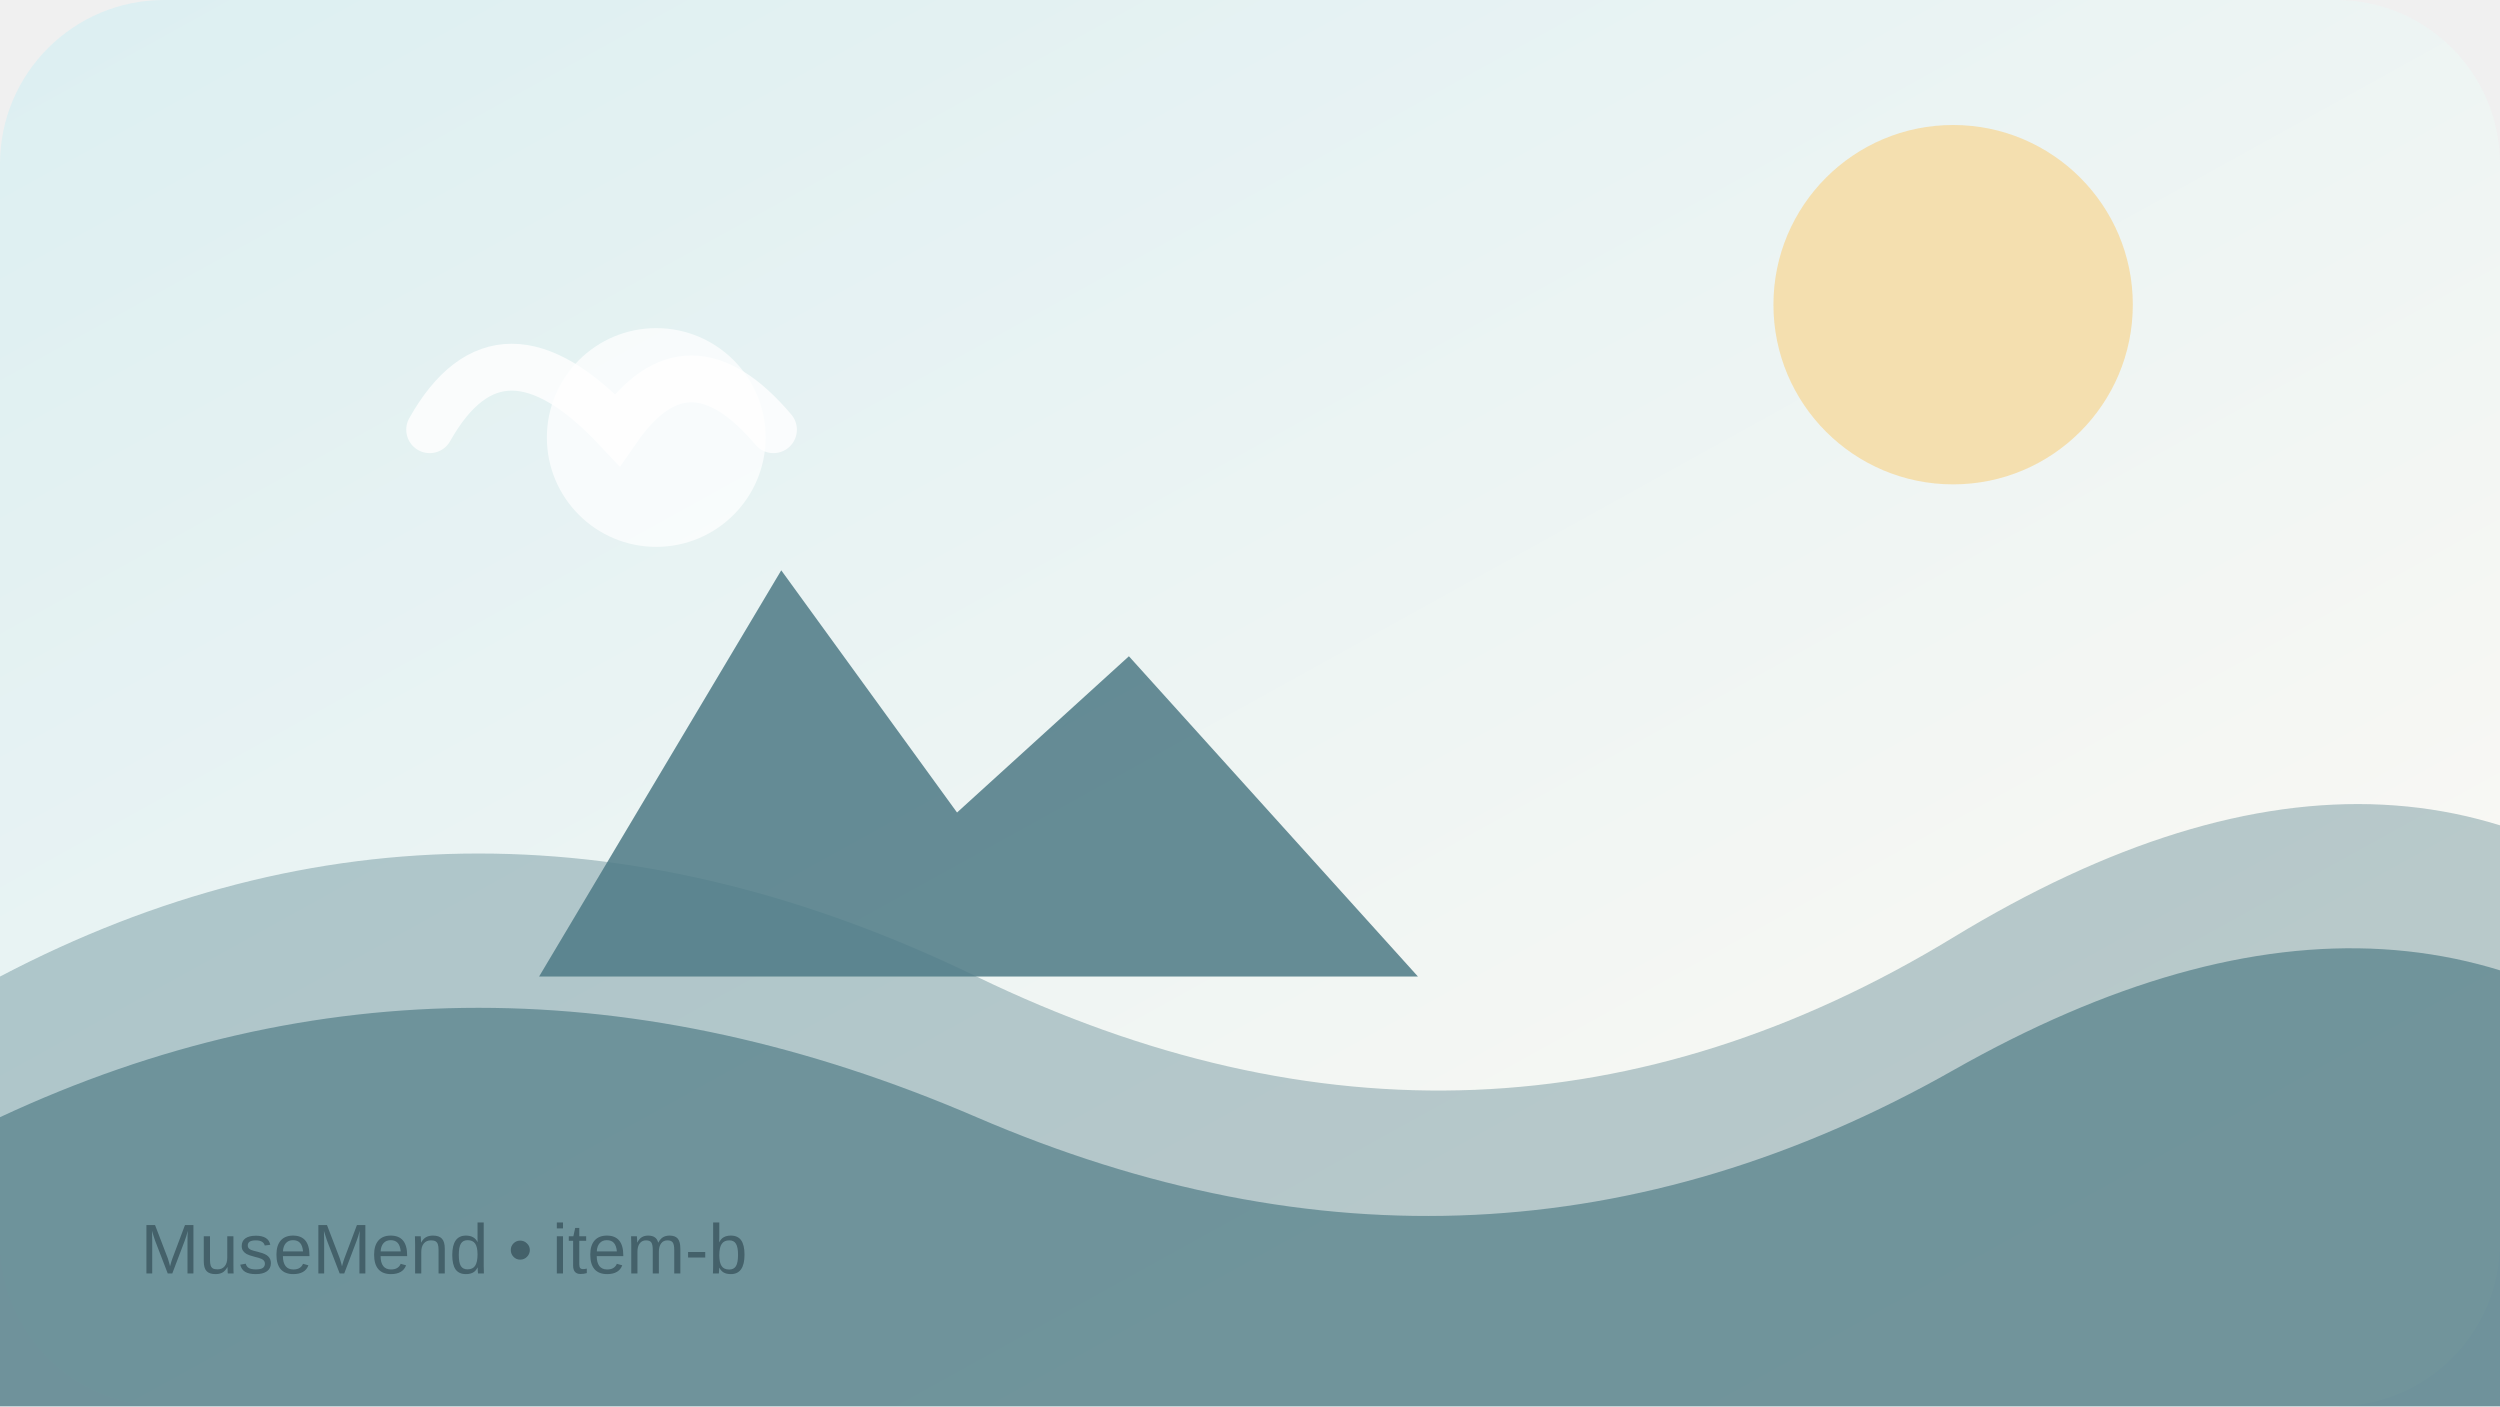
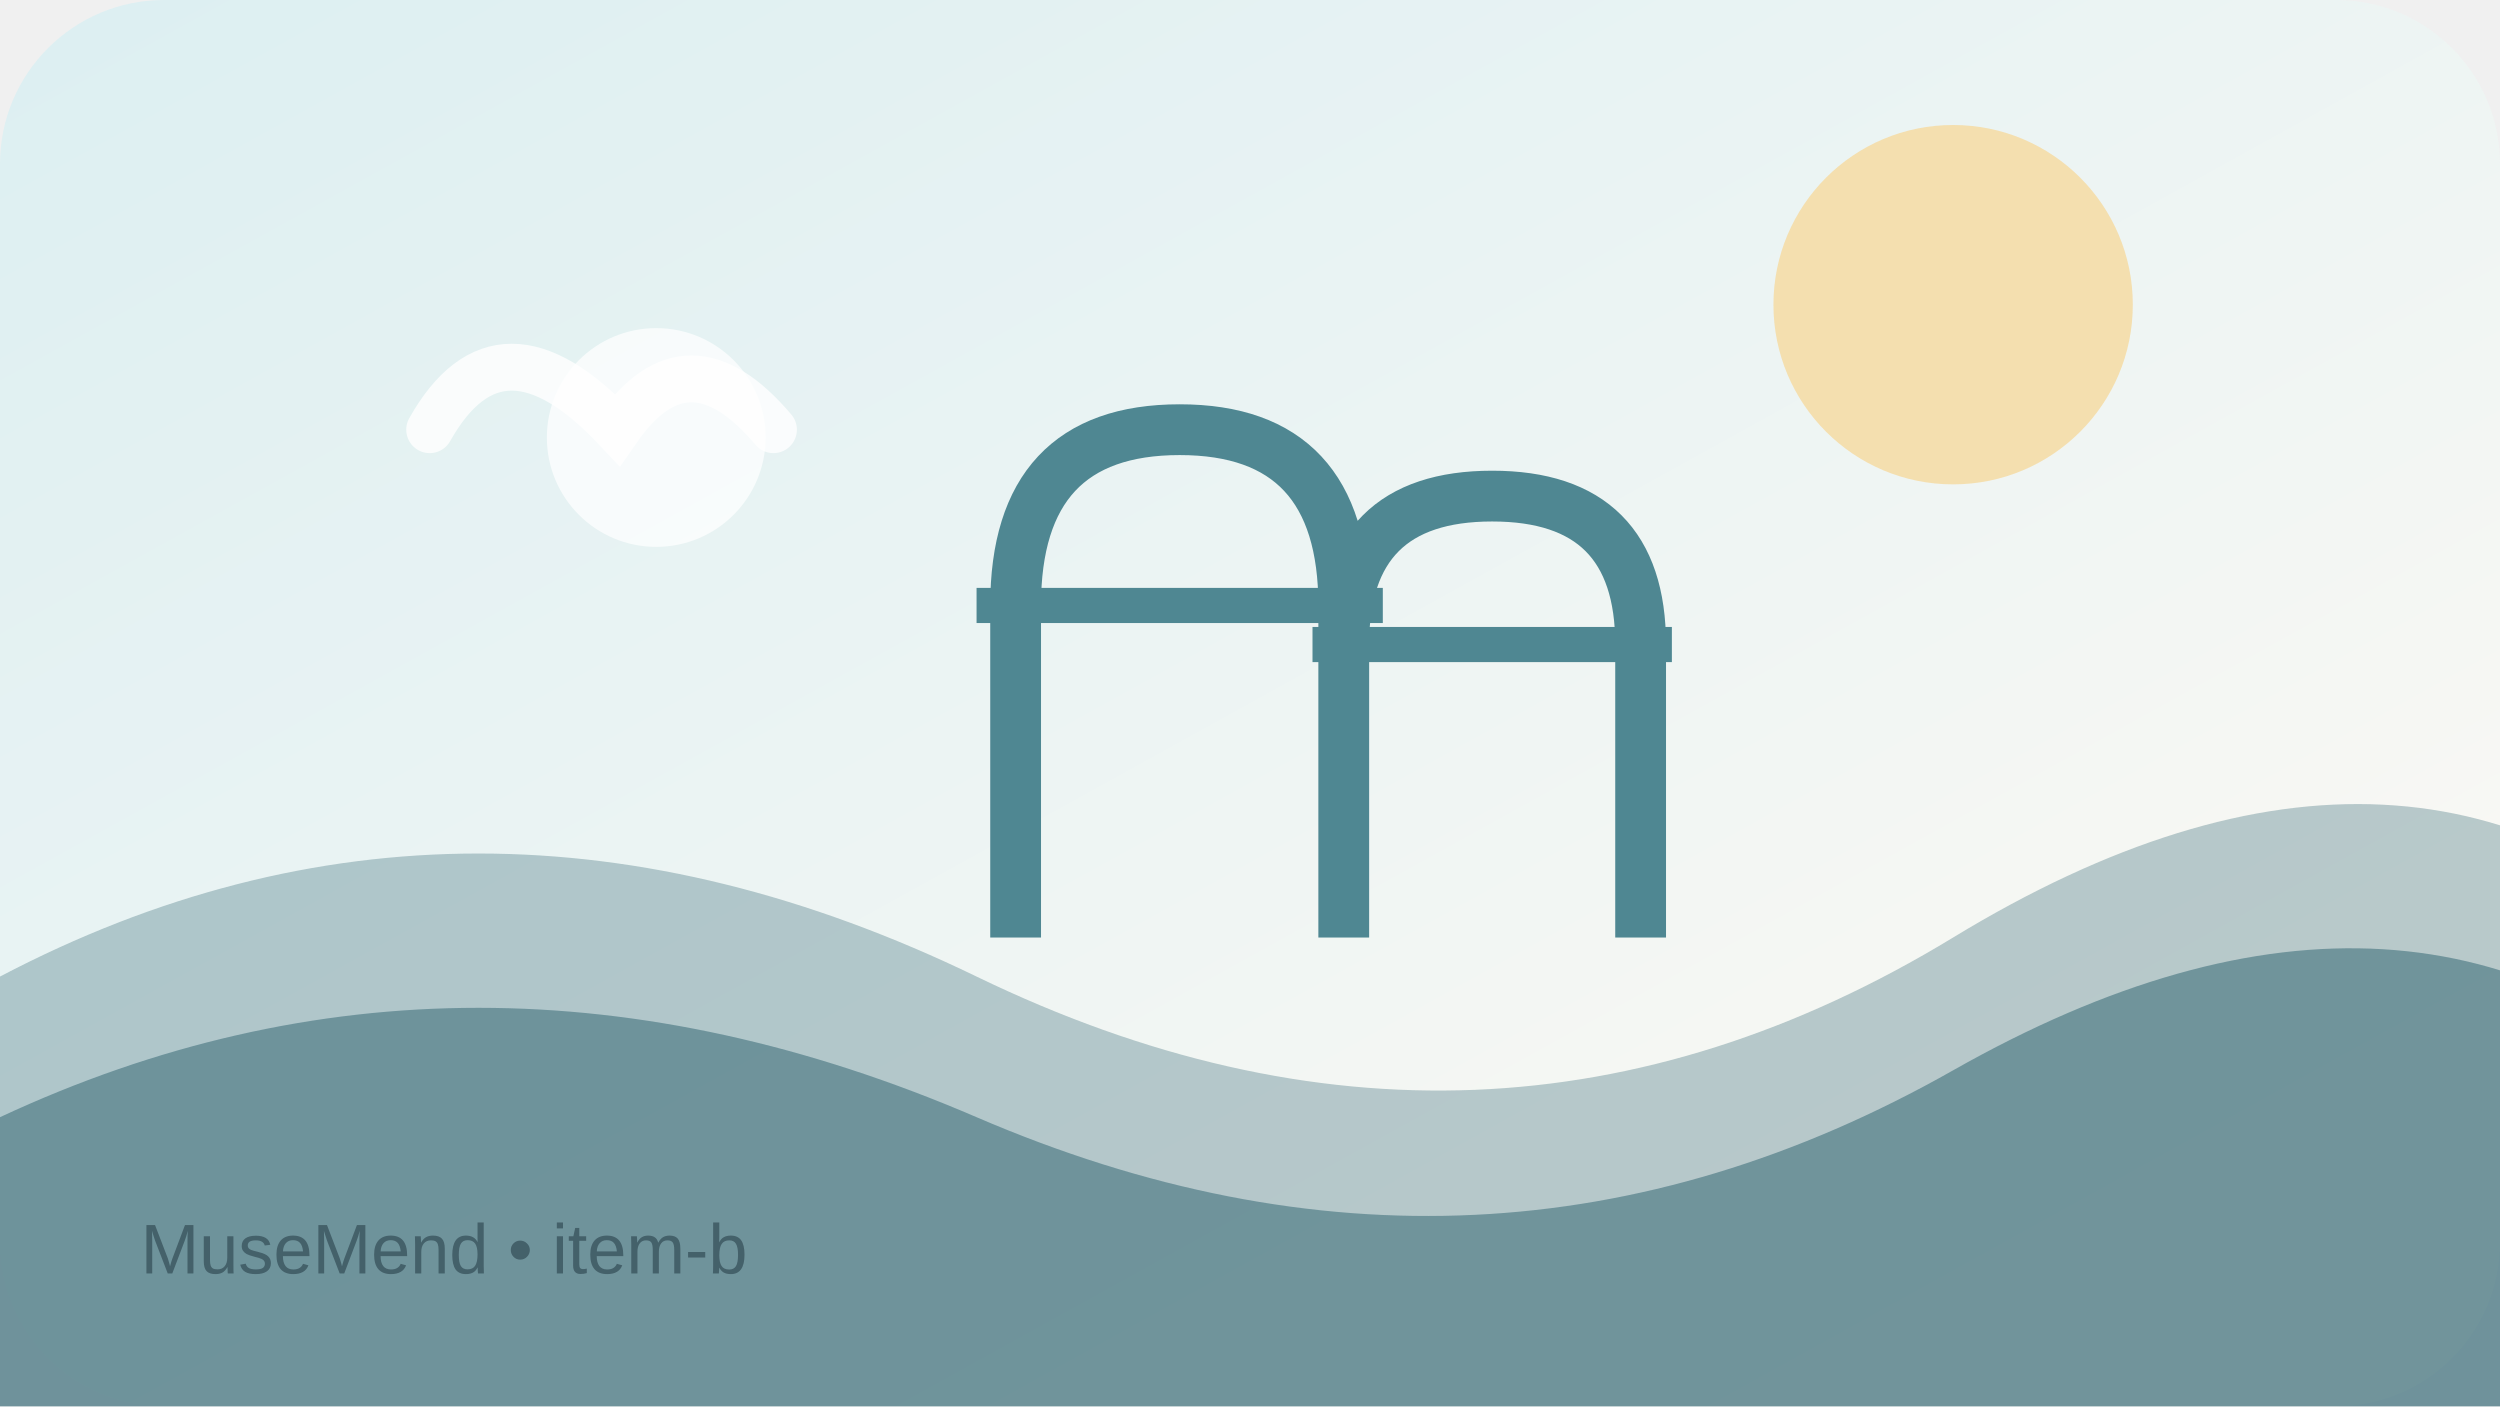
<svg xmlns="http://www.w3.org/2000/svg" viewBox="0 0 640 360">
  <defs>
    <linearGradient id="g" x1="0" x2="1" y1="0" y2="1">
      <stop stop-color="#dceff2" />
      <stop offset="1" stop-color="#fffaf4" />
    </linearGradient>
  </defs>
  <rect width="640" height="360" rx="42" fill="url(#g)" />
  <circle cx="500" cy="78" r="46" fill="#f5dca6" opacity=".88" />
  <path d="M0 250 Q120 187 250 250 T500 240 T700 250 V360 H0Z" fill="#4f7b86" opacity=".38" />
  <path d="M0 286 Q120 230 250 286 T500 274 T700 286 V360 H0Z" fill="#4f7b86" opacity=".68" />
-   <path d="M138 250 l62-104 45 62 44-40 74 82z" fill="#4f7b86" opacity=".86" />
+   <path d="M260 240V155q0-45 42-45t42 45v85M344 240V165q0-38 38-38t38 38v75" fill="none" stroke="#4f8792" stroke-width="13" />
+   <path d="M250 155h104M336 165h92" stroke="#4f8792" stroke-width="9" />
  <circle cx="168" cy="112" r="28" fill="#ffffff" opacity=".72" />
  <path d="M110 110 q18-32 48 0 q18-26 40 0" fill="none" stroke="#ffffff" stroke-width="12" stroke-linecap="round" opacity=".8" />
  <text x="36" y="326" font-family="Arial,sans-serif" font-size="18" fill="#324b55" opacity=".7">MuseMend • item-b</text>
</svg>
